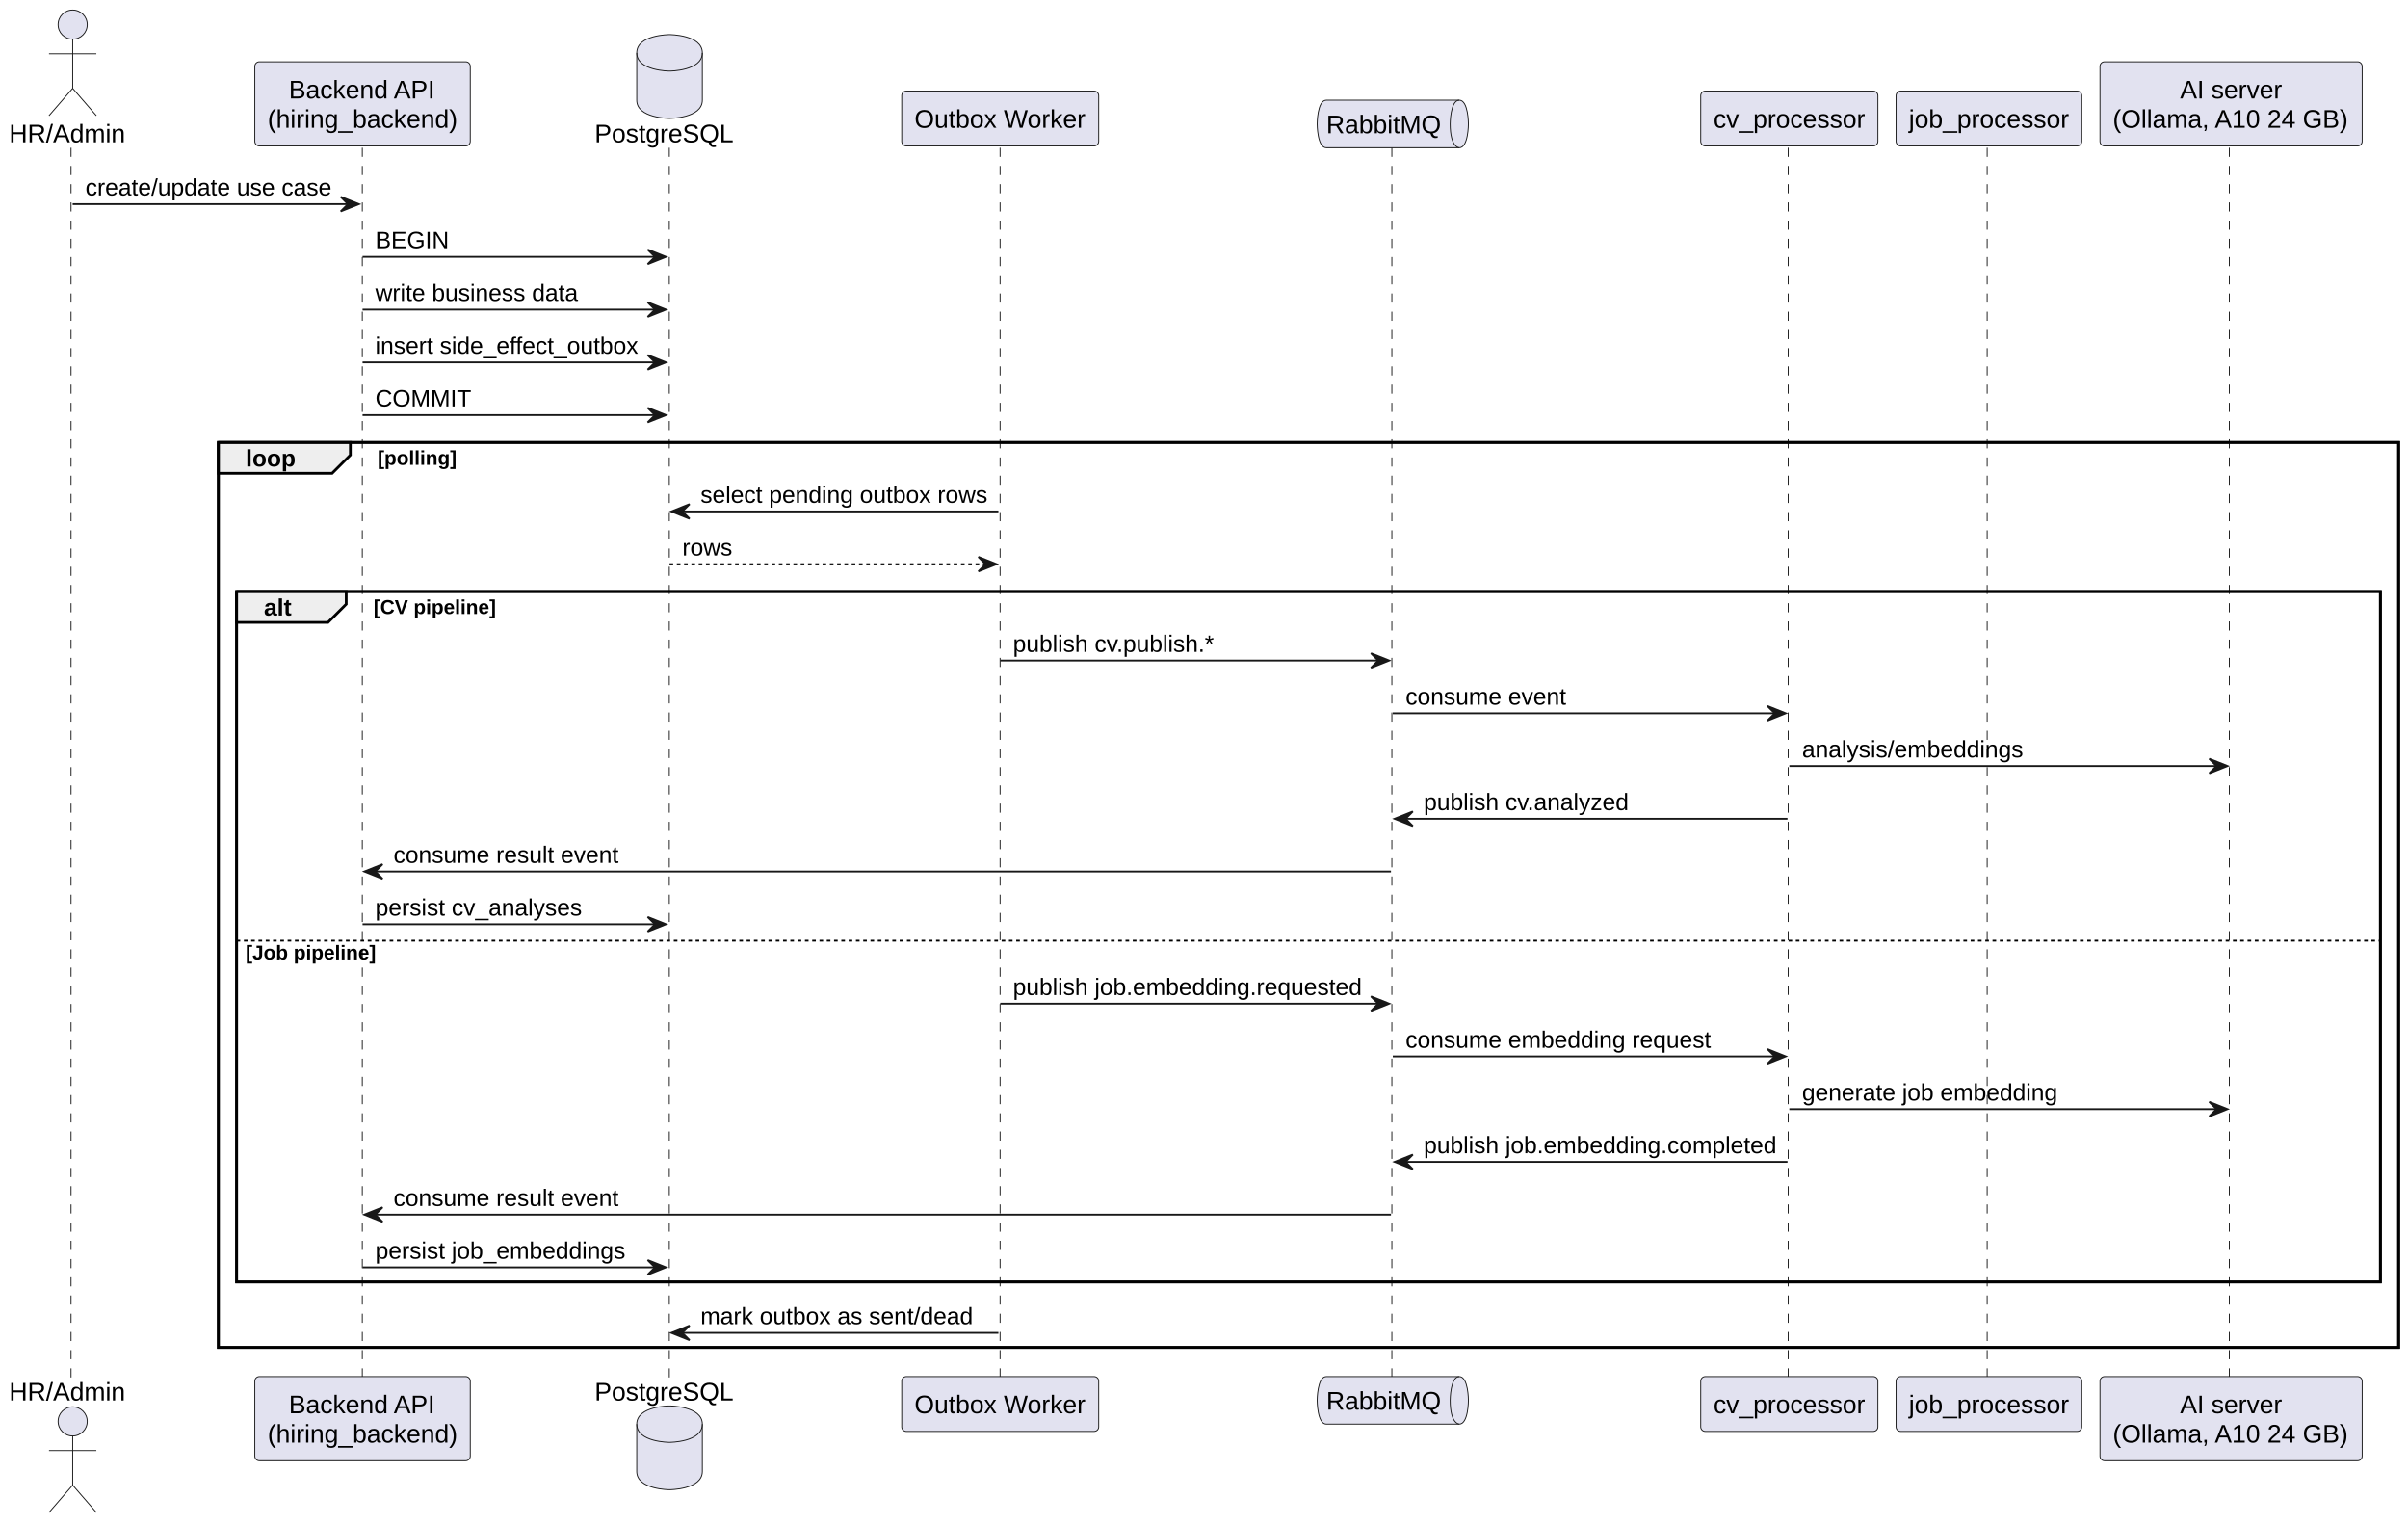
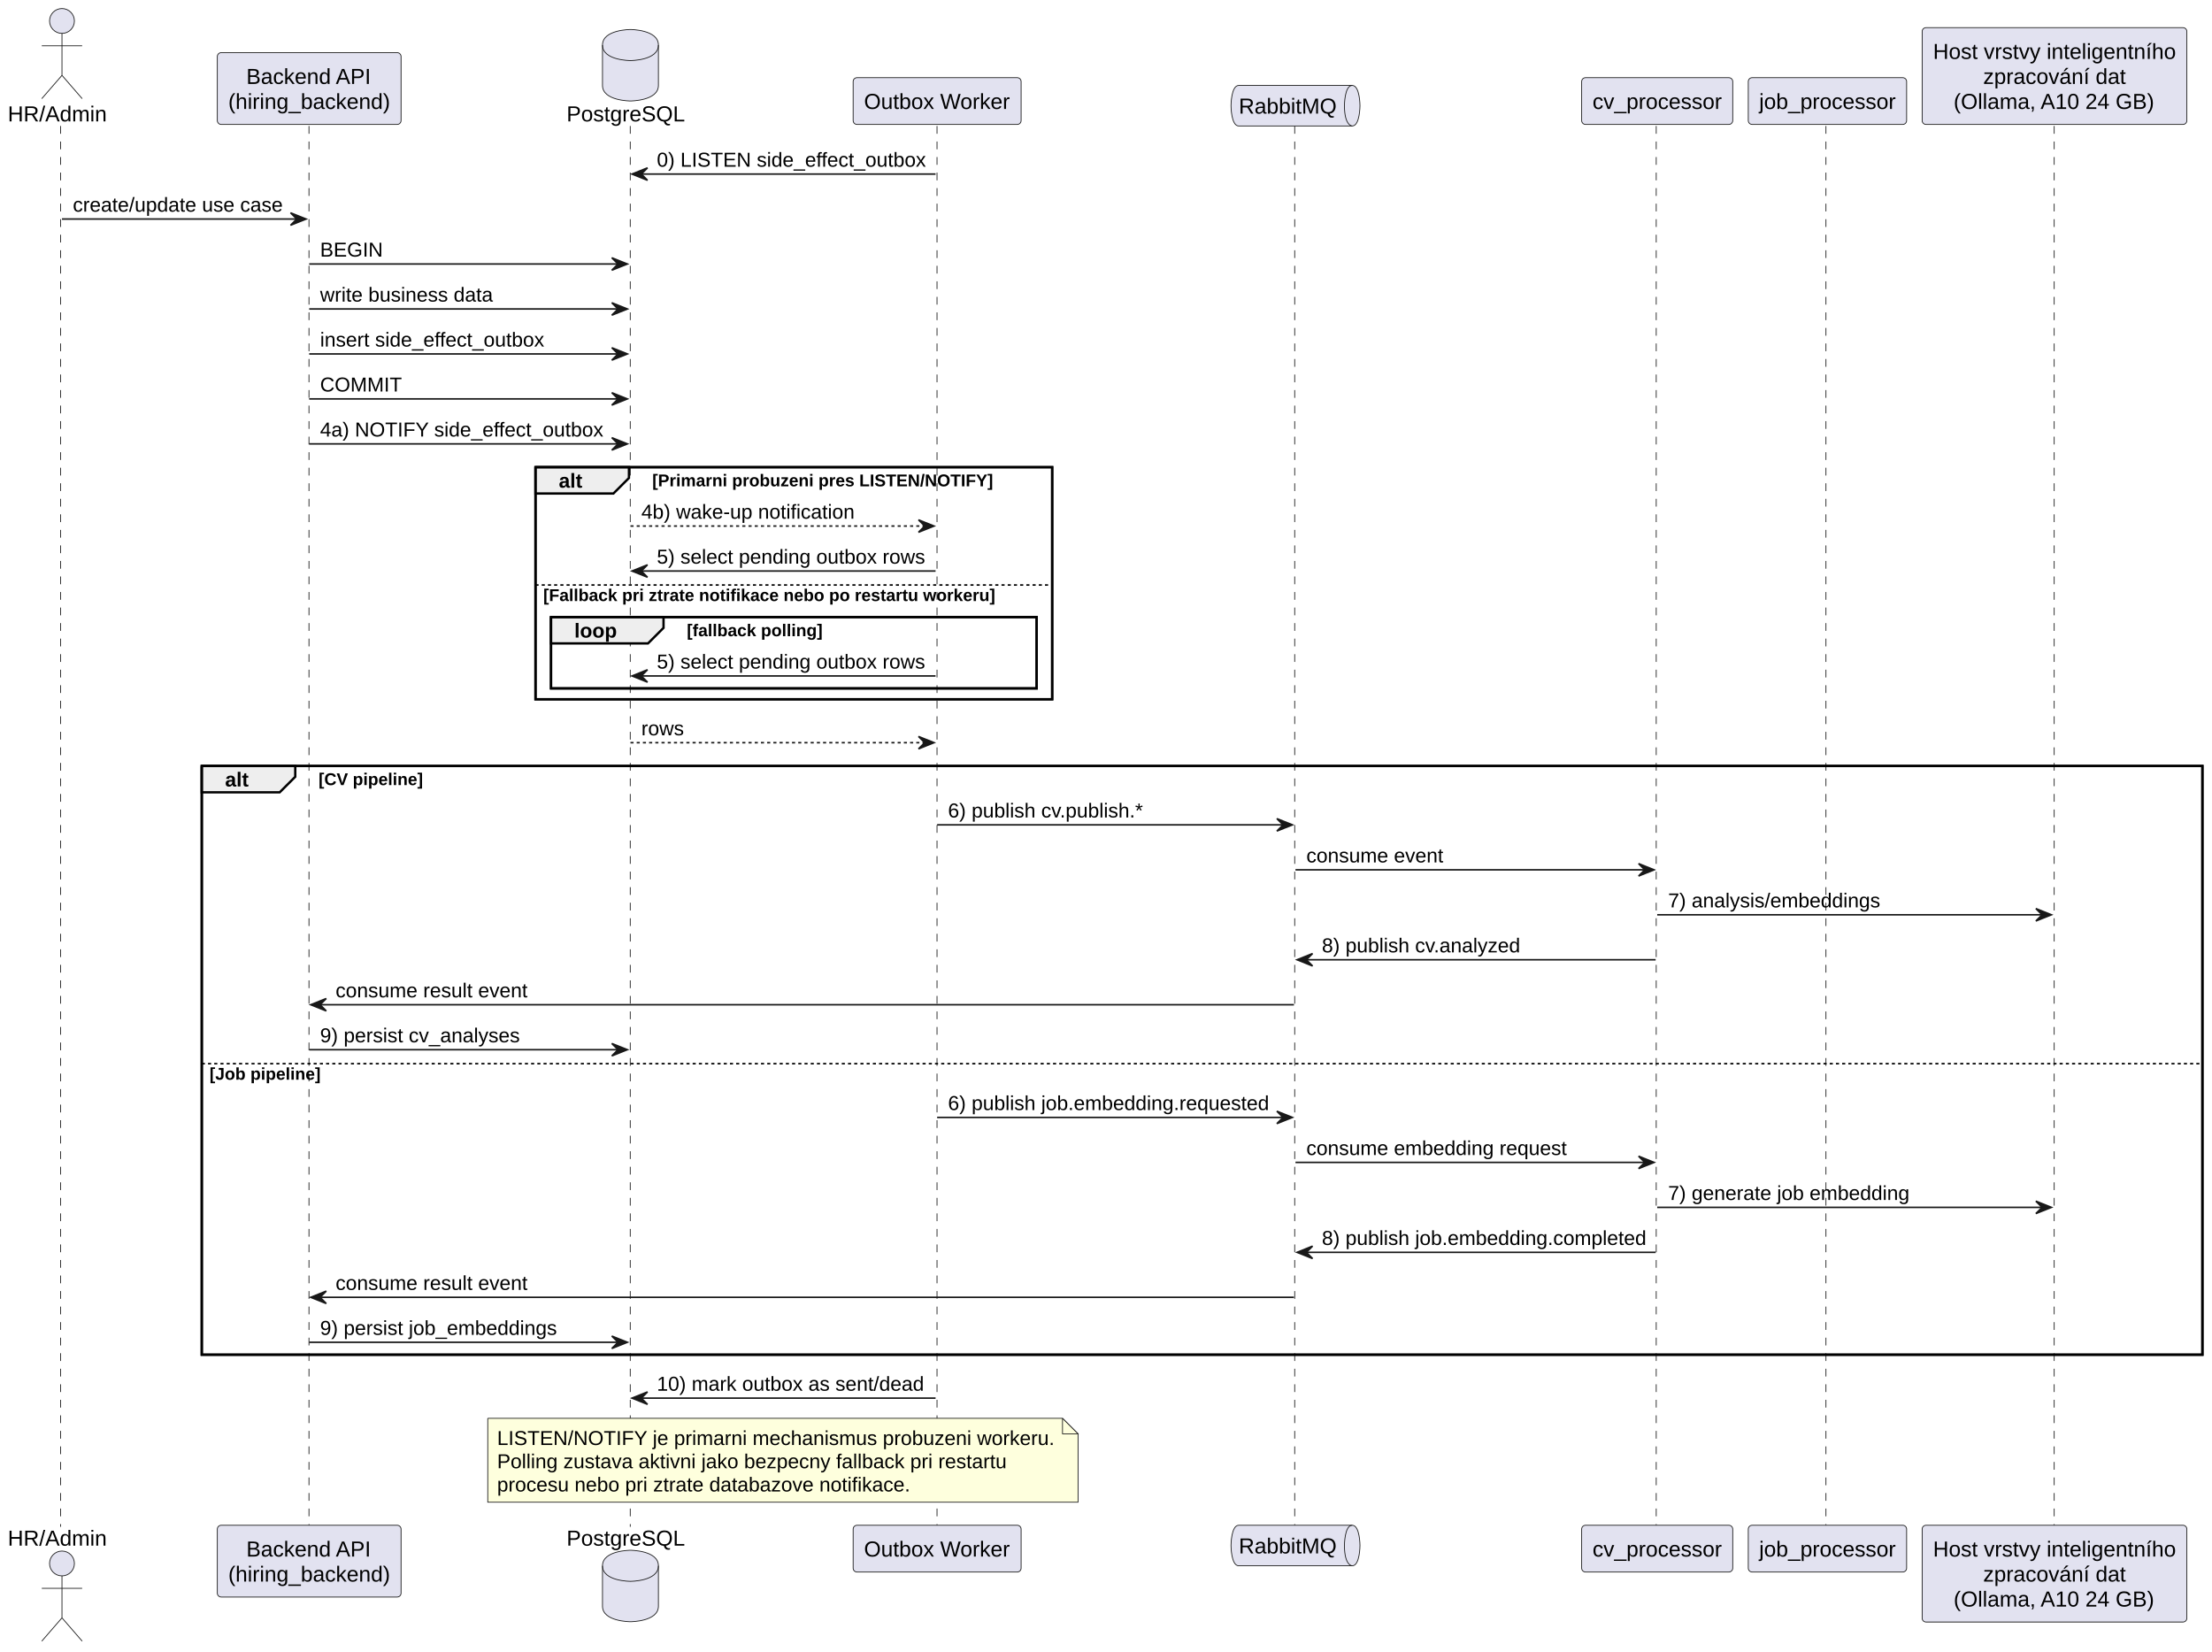
- <svg xmlns="http://www.w3.org/2000/svg" contentStyleType="text/css" data-diagram-type="SEQUENCE" height="837px" preserveAspectRatio="none" style="width:1322px;height:837px;background:#FFFFFF;" version="1.1" viewBox="0 0 1322 837" width="1322px" zoomAndPan="magnify">
+ <svg xmlns="http://www.w3.org/2000/svg" contentStyleType="text/css" data-diagram-type="SEQUENCE" height="1063px" preserveAspectRatio="none" style="width:1424px;height:1063px;background:#FFFFFF;" version="1.1" viewBox="0 0 1424 1063" width="1424px" zoomAndPan="magnify">
  <defs />
  <g>
-     <rect fill="none" height="496.777" style="stroke:#000000;stroke-width:1.5;" width="1196.936" x="119.903" y="242.842" />
-     <rect fill="none" height="378.982" style="stroke:#000000;stroke-width:1.5;" width="1176.936" x="129.903" y="324.688" />
+     <rect fill="none" height="149.393" style="stroke:#000000;stroke-width:1.5;" width="332.63" x="344.726" y="300.74" />
+     <rect fill="none" height="45.898" style="stroke:#000000;stroke-width:1.5;" width="312.63" x="354.726" y="397.235" />
+     <rect fill="none" height="378.982" style="stroke:#000000;stroke-width:1.5;" width="1287.911" x="129.903" y="493.081" />
    <g class="participant-lifeline" data-entity-uid="part1" data-qualified-name="user" id="part1-lifeline">
      <g>
-         <rect fill="#000000" fill-opacity="0" height="675.521" width="8" x="35.897" y="81.099" />
-         <line style="stroke:#181818;stroke-width:0.5;stroke-dasharray:5,5;" x1="39" x2="39" y1="81.099" y2="756.62" />
+         <rect fill="#000000" fill-opacity="0" height="901.76" width="8" x="35.897" y="81.099" />
+         <line style="stroke:#181818;stroke-width:0.5;stroke-dasharray:5,5;" x1="39" x2="39" y1="81.099" y2="982.858" />
      </g>
    </g>
    <g class="participant-lifeline" data-entity-uid="part2" data-qualified-name="api" id="part2-lifeline">
      <g>
-         <rect fill="#000000" fill-opacity="0" height="675.521" width="8" x="195.044" y="81.099" />
-         <line style="stroke:#181818;stroke-width:0.5;stroke-dasharray:5,5;" x1="198.903" x2="198.903" y1="81.099" y2="756.62" />
+         <rect fill="#000000" fill-opacity="0" height="901.76" width="8" x="195.044" y="81.099" />
+         <line style="stroke:#181818;stroke-width:0.5;stroke-dasharray:5,5;" x1="198.903" x2="198.903" y1="81.099" y2="982.858" />
      </g>
    </g>
    <g class="participant-lifeline" data-entity-uid="part3" data-qualified-name="db" id="part3-lifeline">
      <g>
-         <rect fill="#000000" fill-opacity="0" height="675.521" width="8" x="363.581" y="81.099" />
-         <line style="stroke:#181818;stroke-width:0.5;stroke-dasharray:5,5;" x1="367.45" x2="367.45" y1="81.099" y2="756.62" />
+         <rect fill="#000000" fill-opacity="0" height="901.76" width="8" x="401.857" y="81.099" />
+         <line style="stroke:#181818;stroke-width:0.5;stroke-dasharray:5,5;" x1="405.726" x2="405.726" y1="81.099" y2="982.858" />
      </g>
    </g>
    <g class="participant-lifeline" data-entity-uid="part4" data-qualified-name="worker" id="part4-lifeline">
      <g>
-         <rect fill="#000000" fill-opacity="0" height="675.521" width="8" x="545.123" y="81.099" />
-         <line style="stroke:#181818;stroke-width:0.5;stroke-dasharray:5,5;" x1="549.054" x2="549.054" y1="81.099" y2="756.62" />
+         <rect fill="#000000" fill-opacity="0" height="901.76" width="8" x="599.288" y="81.099" />
+         <line style="stroke:#181818;stroke-width:0.5;stroke-dasharray:5,5;" x1="603.219" x2="603.219" y1="81.099" y2="982.858" />
      </g>
    </g>
    <g class="participant-lifeline" data-entity-uid="part5" data-qualified-name="mq" id="part5-lifeline">
      <g>
-         <rect fill="#000000" fill-opacity="0" height="675.521" width="8" x="760.651" y="81.099" />
-         <line style="stroke:#181818;stroke-width:0.5;stroke-dasharray:5,5;" x1="764.141" x2="764.141" y1="81.099" y2="756.62" />
+         <rect fill="#000000" fill-opacity="0" height="901.76" width="8" x="829.986" y="81.099" />
+         <line style="stroke:#181818;stroke-width:0.5;stroke-dasharray:5,5;" x1="833.476" x2="833.476" y1="81.099" y2="982.858" />
      </g>
    </g>
    <g class="participant-lifeline" data-entity-uid="part6" data-qualified-name="cv" id="part6-lifeline">
      <g>
-         <rect fill="#000000" fill-opacity="0" height="675.521" width="8" x="978.337" y="81.099" />
-         <line style="stroke:#181818;stroke-width:0.5;stroke-dasharray:5,5;" x1="981.71" x2="981.71" y1="81.099" y2="756.62" />
+         <rect fill="#000000" fill-opacity="0" height="901.76" width="8" x="1062.843" y="81.099" />
+         <line style="stroke:#181818;stroke-width:0.5;stroke-dasharray:5,5;" x1="1066.216" x2="1066.216" y1="81.099" y2="982.858" />
      </g>
    </g>
    <g class="participant-lifeline" data-entity-uid="part7" data-qualified-name="job" id="part7-lifeline">
      <g>
-         <rect fill="#000000" fill-opacity="0" height="675.521" width="8" x="1087.933" y="81.099" />
-         <line style="stroke:#181818;stroke-width:0.5;stroke-dasharray:5,5;" x1="1090.964" x2="1090.964" y1="81.099" y2="756.62" />
+         <rect fill="#000000" fill-opacity="0" height="901.76" width="8" x="1172.439" y="81.099" />
+         <line style="stroke:#181818;stroke-width:0.5;stroke-dasharray:5,5;" x1="1175.471" x2="1175.471" y1="81.099" y2="982.858" />
      </g>
    </g>
    <g class="participant-lifeline" data-entity-uid="part8" data-qualified-name="ollama" id="part8-lifeline">
      <g>
-         <rect fill="#000000" fill-opacity="0" height="675.521" width="8" x="1220.871" y="81.099" />
-         <line style="stroke:#181818;stroke-width:0.5;stroke-dasharray:5,5;" x1="1223.902" x2="1223.902" y1="81.099" y2="756.62" />
+         <rect fill="#000000" fill-opacity="0" height="901.76" width="8" x="1318.611" y="81.099" />
+         <line style="stroke:#181818;stroke-width:0.5;stroke-dasharray:5,5;" x1="1322.408" x2="1322.408" y1="81.099" y2="982.858" />
      </g>
    </g>
    <g class="participant participant-head" data-entity-uid="part1" data-qualified-name="user" id="part1-head">
      <text fill="#000000" font-family="Arial" font-size="14" lengthAdjust="spacing" textLength="63.793" x="5" y="78.132">HR/Admin</text>
      <ellipse cx="39.897" cy="13.5" fill="#E2E2F0" rx="8" ry="8" style="stroke:#181818;stroke-width:0.5;" />
      <path d="M39.897,21.5 L39.897,48.5 M26.896,29.5 L52.897,29.5 M39.897,48.5 L26.896,63.5 M39.897,48.5 L52.897,63.5" fill="none" style="stroke:#181818;stroke-width:0.5;" />
    </g>
    <g class="participant participant-tail" data-entity-uid="part1" data-qualified-name="user" id="part1-tail">
-       <text fill="#000000" font-family="Arial" font-size="14" lengthAdjust="spacing" textLength="63.793" x="5" y="768.751">HR/Admin</text>
-       <ellipse cx="39.897" cy="780.218" fill="#E2E2F0" rx="8" ry="8" style="stroke:#181818;stroke-width:0.5;" />
-       <path d="M39.897,788.218 L39.897,815.218 M26.896,796.218 L52.897,796.218 M39.897,815.218 L26.896,830.218 M39.897,815.218 L52.897,830.218" fill="none" style="stroke:#181818;stroke-width:0.5;" />
+       <text fill="#000000" font-family="Arial" font-size="14" lengthAdjust="spacing" textLength="63.793" x="5" y="994.99">HR/Admin</text>
+       <ellipse cx="39.897" cy="1006.457" fill="#E2E2F0" rx="8" ry="8" style="stroke:#181818;stroke-width:0.5;" />
+       <path d="M39.897,1014.457 L39.897,1041.457 M26.896,1022.457 L52.897,1022.457 M39.897,1041.457 L26.896,1056.457 M39.897,1041.457 L52.897,1056.457" fill="none" style="stroke:#181818;stroke-width:0.5;" />
    </g>
    <g class="participant participant-head" data-entity-uid="part2" data-qualified-name="api" id="part2-head">
      <rect fill="#E2E2F0" height="46.197" rx="2.5" ry="2.5" style="stroke:#181818;stroke-width:0.5;" width="118.282" x="139.903" y="33.901" />
      <text fill="#000000" font-family="Arial" font-size="14" lengthAdjust="spacing" textLength="80.938" x="158.576" y="54.033">Backend API</text>
      <text fill="#000000" font-family="Arial" font-size="14" lengthAdjust="spacing" textLength="104.282" x="146.903" y="70.132">(hiring_backend)</text>
    </g>
    <g class="participant participant-tail" data-entity-uid="part2" data-qualified-name="api" id="part2-tail">
-       <rect fill="#E2E2F0" height="46.197" rx="2.5" ry="2.5" style="stroke:#181818;stroke-width:0.5;" width="118.282" x="139.903" y="755.62" />
-       <text fill="#000000" font-family="Arial" font-size="14" lengthAdjust="spacing" textLength="80.938" x="158.576" y="775.751">Backend API</text>
-       <text fill="#000000" font-family="Arial" font-size="14" lengthAdjust="spacing" textLength="104.282" x="146.903" y="791.85">(hiring_backend)</text>
+       <rect fill="#E2E2F0" height="46.197" rx="2.5" ry="2.5" style="stroke:#181818;stroke-width:0.5;" width="118.282" x="139.903" y="981.858" />
+       <text fill="#000000" font-family="Arial" font-size="14" lengthAdjust="spacing" textLength="80.938" x="158.576" y="1001.99">Backend API</text>
+       <text fill="#000000" font-family="Arial" font-size="14" lengthAdjust="spacing" textLength="104.282" x="146.903" y="1018.089">(hiring_backend)</text>
    </g>
    <g class="participant participant-head" data-entity-uid="part3" data-qualified-name="db" id="part3-head">
-       <text fill="#000000" font-family="Arial" font-size="14" lengthAdjust="spacing" textLength="76.262" x="326.45" y="78.132">PostgreSQL</text>
-       <path d="M349.581,29 C349.581,19 367.581,19 367.581,19 C367.581,19 385.581,19 385.581,29 L385.581,55 C385.581,65 367.581,65 367.581,65 C367.581,65 349.581,65 349.581,55 L349.581,29" fill="#E2E2F0" style="stroke:#181818;stroke-width:0.5;" />
-       <path d="M349.581,29 C349.581,39 367.581,39 367.581,39 C367.581,39 385.581,39 385.581,29" fill="none" style="stroke:#181818;stroke-width:0.5;" />
+       <text fill="#000000" font-family="Arial" font-size="14" lengthAdjust="spacing" textLength="76.262" x="364.726" y="78.132">PostgreSQL</text>
+       <path d="M387.857,29 C387.857,19 405.857,19 405.857,19 C405.857,19 423.857,19 423.857,29 L423.857,55 C423.857,65 405.857,65 405.857,65 C405.857,65 387.857,65 387.857,55 L387.857,29" fill="#E2E2F0" style="stroke:#181818;stroke-width:0.5;" />
+       <path d="M387.857,29 C387.857,39 405.857,39 405.857,39 C405.857,39 423.857,39 423.857,29" fill="none" style="stroke:#181818;stroke-width:0.5;" />
    </g>
    <g class="participant participant-tail" data-entity-uid="part3" data-qualified-name="db" id="part3-tail">
-       <text fill="#000000" font-family="Arial" font-size="14" lengthAdjust="spacing" textLength="76.262" x="326.45" y="768.751">PostgreSQL</text>
-       <path d="M349.581,781.718 C349.581,771.718 367.581,771.718 367.581,771.718 C367.581,771.718 385.581,771.718 385.581,781.718 L385.581,807.718 C385.581,817.718 367.581,817.718 367.581,817.718 C367.581,817.718 349.581,817.718 349.581,807.718 L349.581,781.718" fill="#E2E2F0" style="stroke:#181818;stroke-width:0.5;" />
-       <path d="M349.581,781.718 C349.581,791.718 367.581,791.718 367.581,791.718 C367.581,791.718 385.581,791.718 385.581,781.718" fill="none" style="stroke:#181818;stroke-width:0.5;" />
+       <text fill="#000000" font-family="Arial" font-size="14" lengthAdjust="spacing" textLength="76.262" x="364.726" y="994.99">PostgreSQL</text>
+       <path d="M387.857,1007.957 C387.857,997.957 405.857,997.957 405.857,997.957 C405.857,997.957 423.857,997.957 423.857,1007.957 L423.857,1033.957 C423.857,1043.957 405.857,1043.957 405.857,1043.957 C405.857,1043.957 387.857,1043.957 387.857,1033.957 L387.857,1007.957" fill="#E2E2F0" style="stroke:#181818;stroke-width:0.5;" />
+       <path d="M387.857,1007.957 C387.857,1017.957 405.857,1017.957 405.857,1017.957 C405.857,1017.957 423.857,1017.957 423.857,1007.957" fill="none" style="stroke:#181818;stroke-width:0.5;" />
    </g>
    <g class="participant participant-head" data-entity-uid="part4" data-qualified-name="worker" id="part4-head">
-       <rect fill="#E2E2F0" height="30.099" rx="2.5" ry="2.5" style="stroke:#181818;stroke-width:0.5;" width="108.138" x="495.054" y="50" />
-       <text fill="#000000" font-family="Arial" font-size="14" lengthAdjust="spacing" textLength="94.138" x="502.054" y="70.132">Outbox Worker</text>
+       <rect fill="#E2E2F0" height="30.099" rx="2.5" ry="2.5" style="stroke:#181818;stroke-width:0.5;" width="108.138" x="549.219" y="50" />
+       <text fill="#000000" font-family="Arial" font-size="14" lengthAdjust="spacing" textLength="94.138" x="556.219" y="70.132">Outbox Worker</text>
    </g>
    <g class="participant participant-tail" data-entity-uid="part4" data-qualified-name="worker" id="part4-tail">
-       <rect fill="#E2E2F0" height="30.099" rx="2.5" ry="2.5" style="stroke:#181818;stroke-width:0.5;" width="108.138" x="495.054" y="755.62" />
-       <text fill="#000000" font-family="Arial" font-size="14" lengthAdjust="spacing" textLength="94.138" x="502.054" y="775.751">Outbox Worker</text>
+       <rect fill="#E2E2F0" height="30.099" rx="2.5" ry="2.5" style="stroke:#181818;stroke-width:0.5;" width="108.138" x="549.219" y="981.858" />
+       <text fill="#000000" font-family="Arial" font-size="14" lengthAdjust="spacing" textLength="94.138" x="556.219" y="1001.99">Outbox Worker</text>
    </g>
    <g class="participant participant-head" data-entity-uid="part5" data-qualified-name="mq" id="part5-head">
-       <path d="M728.141,55 L801.161,55 C806.161,55 806.161,68.049 806.161,68.049 C806.161,68.049 806.161,81.099 801.161,81.099 L728.141,81.099 C723.141,81.099 723.141,68.049 723.141,68.049 C723.141,68.049 723.141,55 728.141,55" fill="#E2E2F0" style="stroke:#181818;stroke-width:0.5;" />
-       <path d="M801.161,55 C796.161,55 796.161,68.049 796.161,68.049 C796.161,81.099 801.161,81.099 801.161,81.099" fill="none" style="stroke:#181818;stroke-width:0.5;" />
-       <text fill="#000000" font-family="Arial" font-size="14" lengthAdjust="spacing" textLength="63.02" x="728.141" y="73.132">RabbitMQ</text>
+       <path d="M797.476,55 L870.497,55 C875.497,55 875.497,68.049 875.497,68.049 C875.497,68.049 875.497,81.099 870.497,81.099 L797.476,81.099 C792.476,81.099 792.476,68.049 792.476,68.049 C792.476,68.049 792.476,55 797.476,55" fill="#E2E2F0" style="stroke:#181818;stroke-width:0.5;" />
+       <path d="M870.497,55 C865.497,55 865.497,68.049 865.497,68.049 C865.497,81.099 870.497,81.099 870.497,81.099" fill="none" style="stroke:#181818;stroke-width:0.5;" />
+       <text fill="#000000" font-family="Arial" font-size="14" lengthAdjust="spacing" textLength="63.02" x="797.476" y="73.132">RabbitMQ</text>
    </g>
    <g class="participant participant-tail" data-entity-uid="part5" data-qualified-name="mq" id="part5-tail">
-       <path d="M728.141,755.62 L801.161,755.62 C806.161,755.62 806.161,768.669 806.161,768.669 C806.161,768.669 806.161,781.718 801.161,781.718 L728.141,781.718 C723.141,781.718 723.141,768.669 723.141,768.669 C723.141,768.669 723.141,755.62 728.141,755.62" fill="#E2E2F0" style="stroke:#181818;stroke-width:0.5;" />
-       <path d="M801.161,755.62 C796.161,755.62 796.161,768.669 796.161,768.669 C796.161,781.718 801.161,781.718 801.161,781.718" fill="none" style="stroke:#181818;stroke-width:0.5;" />
-       <text fill="#000000" font-family="Arial" font-size="14" lengthAdjust="spacing" textLength="63.02" x="728.141" y="773.751">RabbitMQ</text>
+       <path d="M797.476,981.858 L870.497,981.858 C875.497,981.858 875.497,994.908 875.497,994.908 C875.497,994.908 875.497,1007.957 870.497,1007.957 L797.476,1007.957 C792.476,1007.957 792.476,994.908 792.476,994.908 C792.476,994.908 792.476,981.858 797.476,981.858" fill="#E2E2F0" style="stroke:#181818;stroke-width:0.5;" />
+       <path d="M870.497,981.858 C865.497,981.858 865.497,994.908 865.497,994.908 C865.497,1007.957 870.497,1007.957 870.497,1007.957" fill="none" style="stroke:#181818;stroke-width:0.5;" />
+       <text fill="#000000" font-family="Arial" font-size="14" lengthAdjust="spacing" textLength="63.02" x="797.476" y="999.99">RabbitMQ</text>
    </g>
    <g class="participant participant-head" data-entity-uid="part6" data-qualified-name="cv" id="part6-head">
-       <rect fill="#E2E2F0" height="30.099" rx="2.5" ry="2.5" style="stroke:#181818;stroke-width:0.5;" width="97.255" x="933.71" y="50" />
-       <text fill="#000000" font-family="Arial" font-size="14" lengthAdjust="spacing" textLength="83.255" x="940.71" y="70.132">cv_processor</text>
+       <rect fill="#E2E2F0" height="30.099" rx="2.5" ry="2.5" style="stroke:#181818;stroke-width:0.5;" width="97.255" x="1018.216" y="50" />
+       <text fill="#000000" font-family="Arial" font-size="14" lengthAdjust="spacing" textLength="83.255" x="1025.216" y="70.132">cv_processor</text>
    </g>
    <g class="participant participant-tail" data-entity-uid="part6" data-qualified-name="cv" id="part6-tail">
-       <rect fill="#E2E2F0" height="30.099" rx="2.5" ry="2.5" style="stroke:#181818;stroke-width:0.5;" width="97.255" x="933.71" y="755.62" />
-       <text fill="#000000" font-family="Arial" font-size="14" lengthAdjust="spacing" textLength="83.255" x="940.71" y="775.751">cv_processor</text>
+       <rect fill="#E2E2F0" height="30.099" rx="2.5" ry="2.5" style="stroke:#181818;stroke-width:0.5;" width="97.255" x="1018.216" y="981.858" />
+       <text fill="#000000" font-family="Arial" font-size="14" lengthAdjust="spacing" textLength="83.255" x="1025.216" y="1001.99">cv_processor</text>
    </g>
    <g class="participant participant-head" data-entity-uid="part7" data-qualified-name="job" id="part7-head">
-       <rect fill="#E2E2F0" height="30.099" rx="2.5" ry="2.5" style="stroke:#181818;stroke-width:0.5;" width="101.938" x="1040.964" y="50" />
-       <text fill="#000000" font-family="Arial" font-size="14" lengthAdjust="spacing" textLength="87.938" x="1047.964" y="70.132">job_processor</text>
+       <rect fill="#E2E2F0" height="30.099" rx="2.5" ry="2.5" style="stroke:#181818;stroke-width:0.5;" width="101.938" x="1125.471" y="50" />
+       <text fill="#000000" font-family="Arial" font-size="14" lengthAdjust="spacing" textLength="87.938" x="1132.471" y="70.132">job_processor</text>
    </g>
    <g class="participant participant-tail" data-entity-uid="part7" data-qualified-name="job" id="part7-tail">
-       <rect fill="#E2E2F0" height="30.099" rx="2.5" ry="2.5" style="stroke:#181818;stroke-width:0.5;" width="101.938" x="1040.964" y="755.62" />
-       <text fill="#000000" font-family="Arial" font-size="14" lengthAdjust="spacing" textLength="87.938" x="1047.964" y="775.751">job_processor</text>
+       <rect fill="#E2E2F0" height="30.099" rx="2.5" ry="2.5" style="stroke:#181818;stroke-width:0.5;" width="101.938" x="1125.471" y="981.858" />
+       <text fill="#000000" font-family="Arial" font-size="14" lengthAdjust="spacing" textLength="87.938" x="1132.471" y="1001.99">job_processor</text>
    </g>
    <g class="participant participant-head" data-entity-uid="part8" data-qualified-name="ollama" id="part8-head">
-       <rect fill="#E2E2F0" height="46.197" rx="2.5" ry="2.5" style="stroke:#181818;stroke-width:0.5;" width="143.938" x="1152.902" y="33.901" />
-       <text fill="#000000" font-family="Arial" font-size="14" lengthAdjust="spacing" textLength="56.014" x="1196.864" y="54.033">AI server</text>
-       <text fill="#000000" font-family="Arial" font-size="14" lengthAdjust="spacing" textLength="129.938" x="1159.902" y="70.132">(Ollama, A10 24 GB)</text>
+       <rect fill="#E2E2F0" height="62.296" rx="2.5" ry="2.5" style="stroke:#181818;stroke-width:0.5;" width="170.406" x="1237.408" y="17.803" />
+       <text fill="#000000" font-family="Arial" font-size="14" lengthAdjust="spacing" textLength="156.406" x="1244.408" y="37.935">Host vrstvy inteligentního</text>
+       <text fill="#000000" font-family="Arial" font-size="14" lengthAdjust="spacing" textLength="91.834" x="1276.694" y="54.033">zpracování dat</text>
+       <text fill="#000000" font-family="Arial" font-size="14" lengthAdjust="spacing" textLength="129.938" x="1257.643" y="70.132">(Ollama, A10 24 GB)</text>
    </g>
    <g class="participant participant-tail" data-entity-uid="part8" data-qualified-name="ollama" id="part8-tail">
-       <rect fill="#E2E2F0" height="46.197" rx="2.5" ry="2.5" style="stroke:#181818;stroke-width:0.5;" width="143.938" x="1152.902" y="755.62" />
-       <text fill="#000000" font-family="Arial" font-size="14" lengthAdjust="spacing" textLength="56.014" x="1196.864" y="775.751">AI server</text>
-       <text fill="#000000" font-family="Arial" font-size="14" lengthAdjust="spacing" textLength="129.938" x="1159.902" y="791.85">(Ollama, A10 24 GB)</text>
-     </g>
-     <g class="message" data-entity-1="part1" data-entity-2="part2" id="msg1">
-       <polygon fill="#181818" points="187.044,108.047,197.044,112.047,187.044,116.047,191.044,112.047" style="stroke:#181818;stroke-width:1;" />
-       <line style="stroke:#181818;stroke-width:1;" x1="39.897" x2="193.044" y1="112.047" y2="112.047" />
-       <text fill="#000000" font-family="Arial" font-size="13" lengthAdjust="spacing" textLength="135.148" x="46.897" y="107.293">create/update use case</text>
-     </g>
-     <g class="message" data-entity-1="part2" data-entity-2="part3" id="msg2">
-       <polygon fill="#181818" points="355.581,136.996,365.581,140.996,355.581,144.996,359.581,140.996" style="stroke:#181818;stroke-width:1;" />
-       <line style="stroke:#181818;stroke-width:1;" x1="199.044" x2="361.581" y1="140.996" y2="140.996" />
-       <text fill="#000000" font-family="Arial" font-size="13" lengthAdjust="spacing" textLength="40.454" x="206.044" y="136.241">BEGIN</text>
+       <rect fill="#E2E2F0" height="62.296" rx="2.5" ry="2.5" style="stroke:#181818;stroke-width:0.5;" width="170.406" x="1237.408" y="981.858" />
+       <text fill="#000000" font-family="Arial" font-size="14" lengthAdjust="spacing" textLength="156.406" x="1244.408" y="1001.99">Host vrstvy inteligentního</text>
+       <text fill="#000000" font-family="Arial" font-size="14" lengthAdjust="spacing" textLength="91.834" x="1276.694" y="1018.089">zpracování dat</text>
+       <text fill="#000000" font-family="Arial" font-size="14" lengthAdjust="spacing" textLength="129.938" x="1257.643" y="1034.188">(Ollama, A10 24 GB)</text>
+     </g>
+     <g class="message" data-entity-1="part4" data-entity-2="part3" id="msg1">
+       <polygon fill="#181818" points="416.857,108.047,406.857,112.047,416.857,116.047,412.857,112.047" style="stroke:#181818;stroke-width:1;" />
+       <line style="stroke:#181818;stroke-width:1;" x1="410.857" x2="602.288" y1="112.047" y2="112.047" />
+       <text fill="#000000" font-family="Arial" font-size="13" lengthAdjust="spacing" textLength="173.431" x="422.857" y="107.293">0) LISTEN side_effect_outbox</text>
+     </g>
+     <g class="message" data-entity-1="part1" data-entity-2="part2" id="msg2">
+       <polygon fill="#181818" points="187.044,136.996,197.044,140.996,187.044,144.996,191.044,140.996" style="stroke:#181818;stroke-width:1;" />
+       <line style="stroke:#181818;stroke-width:1;" x1="39.897" x2="193.044" y1="140.996" y2="140.996" />
+       <text fill="#000000" font-family="Arial" font-size="13" lengthAdjust="spacing" textLength="135.148" x="46.897" y="136.241">create/update use case</text>
    </g>
    <g class="message" data-entity-1="part2" data-entity-2="part3" id="msg3">
-       <polygon fill="#181818" points="355.581,165.945,365.581,169.945,355.581,173.945,359.581,169.945" style="stroke:#181818;stroke-width:1;" />
-       <line style="stroke:#181818;stroke-width:1;" x1="199.044" x2="361.581" y1="169.945" y2="169.945" />
-       <text fill="#000000" font-family="Arial" font-size="13" lengthAdjust="spacing" textLength="111.281" x="206.044" y="165.19">write business data</text>
+       <polygon fill="#181818" points="393.857,165.945,403.857,169.945,393.857,173.945,397.857,169.945" style="stroke:#181818;stroke-width:1;" />
+       <line style="stroke:#181818;stroke-width:1;" x1="199.044" x2="399.857" y1="169.945" y2="169.945" />
+       <text fill="#000000" font-family="Arial" font-size="13" lengthAdjust="spacing" textLength="40.454" x="206.044" y="165.19">BEGIN</text>
    </g>
    <g class="message" data-entity-1="part2" data-entity-2="part3" id="msg4">
-       <polygon fill="#181818" points="355.581,194.894,365.581,198.894,355.581,202.894,359.581,198.894" style="stroke:#181818;stroke-width:1;" />
-       <line style="stroke:#181818;stroke-width:1;" x1="199.044" x2="361.581" y1="198.894" y2="198.894" />
-       <text fill="#000000" font-family="Arial" font-size="13" lengthAdjust="spacing" textLength="144.536" x="206.044" y="194.139">insert side_effect_outbox</text>
+       <polygon fill="#181818" points="393.857,194.894,403.857,198.894,393.857,202.894,397.857,198.894" style="stroke:#181818;stroke-width:1;" />
+       <line style="stroke:#181818;stroke-width:1;" x1="199.044" x2="399.857" y1="198.894" y2="198.894" />
+       <text fill="#000000" font-family="Arial" font-size="13" lengthAdjust="spacing" textLength="111.281" x="206.044" y="194.139">write business data</text>
    </g>
    <g class="message" data-entity-1="part2" data-entity-2="part3" id="msg5">
-       <polygon fill="#181818" points="355.581,223.842,365.581,227.842,355.581,231.842,359.581,227.842" style="stroke:#181818;stroke-width:1;" />
-       <line style="stroke:#181818;stroke-width:1;" x1="199.044" x2="361.581" y1="227.842" y2="227.842" />
-       <text fill="#000000" font-family="Arial" font-size="13" lengthAdjust="spacing" textLength="52.711" x="206.044" y="223.087">COMMIT</text>
-     </g>
-     <path d="M119.903,242.842 L192.338,242.842 L192.338,249.791 L182.338,259.791 L119.903,259.791 L119.903,242.842" fill="#EEEEEE" style="stroke:#000000;stroke-width:1.5;" />
-     <rect fill="none" height="496.777" style="stroke:#000000;stroke-width:1.5;" width="1196.936" x="119.903" y="242.842" />
-     <text fill="#000000" font-family="Arial" font-size="13" font-weight="bold" lengthAdjust="spacing" textLength="27.435" x="134.903" y="256.036">loop</text>
-     <text fill="#000000" font-family="Arial" font-size="11" font-weight="bold" lengthAdjust="spacing" textLength="43.372" x="207.338" y="255.16">[polling]</text>
-     <g class="message" data-entity-1="part4" data-entity-2="part3" id="msg6">
-       <polygon fill="#181818" points="378.581,276.74,368.581,280.74,378.581,284.74,374.581,280.74" style="stroke:#181818;stroke-width:1;" />
-       <line style="stroke:#181818;stroke-width:1;" x1="372.581" x2="548.123" y1="280.74" y2="280.74" />
-       <text fill="#000000" font-family="Arial" font-size="13" lengthAdjust="spacing" textLength="157.542" x="384.581" y="275.985">select pending outbox rows</text>
-     </g>
-     <g class="message" data-entity-1="part3" data-entity-2="part4" id="msg7">
-       <polygon fill="#181818" points="537.123,305.688,547.123,309.688,537.123,313.688,541.123,309.688" style="stroke:#181818;stroke-width:1;" />
-       <line style="stroke:#181818;stroke-width:1;stroke-dasharray:2,2;" x1="367.581" x2="543.123" y1="309.688" y2="309.688" />
-       <text fill="#000000" font-family="Arial" font-size="13" lengthAdjust="spacing" textLength="27.447" x="374.581" y="304.934">rows</text>
-     </g>
-     <path d="M129.903,324.688 L190.074,324.688 L190.074,331.637 L180.074,341.637 L129.903,341.637 L129.903,324.688" fill="#EEEEEE" style="stroke:#000000;stroke-width:1.5;" />
-     <rect fill="none" height="378.982" style="stroke:#000000;stroke-width:1.5;" width="1176.936" x="129.903" y="324.688" />
-     <text fill="#000000" font-family="Arial" font-size="13" font-weight="bold" lengthAdjust="spacing" textLength="15.171" x="144.903" y="337.882">alt</text>
-     <text fill="#000000" font-family="Arial" font-size="11" font-weight="bold" lengthAdjust="spacing" textLength="67.225" x="205.074" y="337.006">[CV pipeline]</text>
-     <g class="message" data-entity-1="part4" data-entity-2="part5" id="msg8">
-       <polygon fill="#181818" points="752.651,358.586,762.651,362.586,752.651,366.586,756.651,362.586" style="stroke:#181818;stroke-width:1;" />
-       <line style="stroke:#181818;stroke-width:1;" x1="549.123" x2="758.651" y1="362.586" y2="362.586" />
-       <text fill="#000000" font-family="Arial" font-size="13" lengthAdjust="spacing" textLength="111.287" x="556.123" y="357.831">publish cv.publish.*</text>
-     </g>
-     <g class="message" data-entity-1="part5" data-entity-2="part6" id="msg9">
-       <polygon fill="#181818" points="970.337,387.535,980.337,391.535,970.337,395.535,974.337,391.535" style="stroke:#181818;stroke-width:1;" />
-       <line style="stroke:#181818;stroke-width:1;" x1="764.651" x2="976.337" y1="391.535" y2="391.535" />
-       <text fill="#000000" font-family="Arial" font-size="13" lengthAdjust="spacing" textLength="88.163" x="771.651" y="386.78">consume event</text>
-     </g>
-     <g class="message" data-entity-1="part6" data-entity-2="part8" id="msg10">
-       <polygon fill="#181818" points="1212.871,416.483,1222.871,420.483,1212.871,424.483,1216.871,420.483" style="stroke:#181818;stroke-width:1;" />
-       <line style="stroke:#181818;stroke-width:1;" x1="982.337" x2="1218.871" y1="420.483" y2="420.483" />
-       <text fill="#000000" font-family="Arial" font-size="13" lengthAdjust="spacing" textLength="121.405" x="989.337" y="415.728">analysis/embeddings</text>
-     </g>
-     <g class="message" data-entity-1="part6" data-entity-2="part5" id="msg11">
-       <polygon fill="#181818" points="775.651,445.432,765.651,449.432,775.651,453.432,771.651,449.432" style="stroke:#181818;stroke-width:1;" />
-       <line style="stroke:#181818;stroke-width:1;" x1="769.651" x2="981.337" y1="449.432" y2="449.432" />
-       <text fill="#000000" font-family="Arial" font-size="13" lengthAdjust="spacing" textLength="113.458" x="781.651" y="444.677">publish cv.analyzed</text>
-     </g>
-     <g class="message" data-entity-1="part5" data-entity-2="part2" id="msg12">
-       <polygon fill="#181818" points="210.044,474.381,200.044,478.381,210.044,482.381,206.044,478.381" style="stroke:#181818;stroke-width:1;" />
-       <line style="stroke:#181818;stroke-width:1;" x1="204.044" x2="763.651" y1="478.381" y2="478.381" />
-       <text fill="#000000" font-family="Arial" font-size="13" lengthAdjust="spacing" textLength="123.564" x="216.044" y="473.626">consume result event</text>
-     </g>
-     <g class="message" data-entity-1="part2" data-entity-2="part3" id="msg13">
-       <polygon fill="#181818" points="355.581,503.33,365.581,507.33,355.581,511.33,359.581,507.33" style="stroke:#181818;stroke-width:1;" />
-       <line style="stroke:#181818;stroke-width:1;" x1="199.044" x2="361.581" y1="507.33" y2="507.33" />
-       <text fill="#000000" font-family="Arial" font-size="13" lengthAdjust="spacing" textLength="113.439" x="206.044" y="502.575">persist cv_analyses</text>
-     </g>
-     <line style="stroke:#000000;stroke-width:1;stroke-dasharray:2,2;" x1="129.903" x2="1306.839" y1="516.33" y2="516.33" />
-     <text fill="#000000" font-family="Arial" font-size="11" font-weight="bold" lengthAdjust="spacing" textLength="71.5" x="134.903" y="526.648">[Job pipeline]</text>
-     <g class="message" data-entity-1="part4" data-entity-2="part5" id="msg14">
-       <polygon fill="#181818" points="752.651,546.927,762.651,550.927,752.651,554.927,756.651,550.927" style="stroke:#181818;stroke-width:1;" />
-       <line style="stroke:#181818;stroke-width:1;" x1="549.123" x2="758.651" y1="550.927" y2="550.927" />
-       <text fill="#000000" font-family="Arial" font-size="13" lengthAdjust="spacing" textLength="191.528" x="556.123" y="546.172">publish job.embedding.requested</text>
-     </g>
-     <g class="message" data-entity-1="part5" data-entity-2="part6" id="msg15">
-       <polygon fill="#181818" points="970.337,575.876,980.337,579.876,970.337,583.876,974.337,579.876" style="stroke:#181818;stroke-width:1;" />
-       <line style="stroke:#181818;stroke-width:1;" x1="764.651" x2="976.337" y1="579.876" y2="579.876" />
-       <text fill="#000000" font-family="Arial" font-size="13" lengthAdjust="spacing" textLength="167.661" x="771.651" y="575.121">consume embedding request</text>
-     </g>
-     <g class="message" data-entity-1="part6" data-entity-2="part8" id="msg16">
-       <polygon fill="#181818" points="1212.871,604.825,1222.871,608.825,1212.871,612.825,1216.871,608.825" style="stroke:#181818;stroke-width:1;" />
-       <line style="stroke:#181818;stroke-width:1;" x1="982.337" x2="1218.871" y1="608.825" y2="608.825" />
-       <text fill="#000000" font-family="Arial" font-size="13" lengthAdjust="spacing" textLength="140.22" x="989.337" y="604.07">generate job embedding</text>
-     </g>
-     <g class="message" data-entity-1="part6" data-entity-2="part5" id="msg17">
-       <polygon fill="#181818" points="775.651,633.773,765.651,637.773,775.651,641.773,771.651,637.773" style="stroke:#181818;stroke-width:1;" />
-       <line style="stroke:#181818;stroke-width:1;" x1="769.651" x2="981.337" y1="637.773" y2="637.773" />
-       <text fill="#000000" font-family="Arial" font-size="13" lengthAdjust="spacing" textLength="193.686" x="781.651" y="633.019">publish job.embedding.completed</text>
-     </g>
-     <g class="message" data-entity-1="part5" data-entity-2="part2" id="msg18">
-       <polygon fill="#181818" points="210.044,662.722,200.044,666.722,210.044,670.722,206.044,666.722" style="stroke:#181818;stroke-width:1;" />
-       <line style="stroke:#181818;stroke-width:1;" x1="204.044" x2="763.651" y1="666.722" y2="666.722" />
-       <text fill="#000000" font-family="Arial" font-size="13" lengthAdjust="spacing" textLength="123.564" x="216.044" y="661.967">consume result event</text>
-     </g>
-     <g class="message" data-entity-1="part2" data-entity-2="part3" id="msg19">
-       <polygon fill="#181818" points="355.581,691.671,365.581,695.671,355.581,699.671,359.581,695.671" style="stroke:#181818;stroke-width:1;" />
-       <line style="stroke:#181818;stroke-width:1;" x1="199.044" x2="361.581" y1="695.671" y2="695.671" />
-       <text fill="#000000" font-family="Arial" font-size="13" lengthAdjust="spacing" textLength="137.306" x="206.044" y="690.916">persist job_embeddings</text>
-     </g>
-     <g class="message" data-entity-1="part4" data-entity-2="part3" id="msg20">
-       <polygon fill="#181818" points="378.581,727.62,368.581,731.62,378.581,735.62,374.581,731.62" style="stroke:#181818;stroke-width:1;" />
-       <line style="stroke:#181818;stroke-width:1;" x1="372.581" x2="548.123" y1="731.62" y2="731.62" />
-       <text fill="#000000" font-family="Arial" font-size="13" lengthAdjust="spacing" textLength="149.589" x="384.581" y="726.865">mark outbox as sent/dead</text>
-     </g>
+       <polygon fill="#181818" points="393.857,223.842,403.857,227.842,393.857,231.842,397.857,227.842" style="stroke:#181818;stroke-width:1;" />
+       <line style="stroke:#181818;stroke-width:1;" x1="199.044" x2="399.857" y1="227.842" y2="227.842" />
+       <text fill="#000000" font-family="Arial" font-size="13" lengthAdjust="spacing" textLength="144.536" x="206.044" y="223.087">insert side_effect_outbox</text>
+     </g>
+     <g class="message" data-entity-1="part2" data-entity-2="part3" id="msg6">
+       <polygon fill="#181818" points="393.857,252.791,403.857,256.791,393.857,260.791,397.857,256.791" style="stroke:#181818;stroke-width:1;" />
+       <line style="stroke:#181818;stroke-width:1;" x1="199.044" x2="399.857" y1="256.791" y2="256.791" />
+       <text fill="#000000" font-family="Arial" font-size="13" lengthAdjust="spacing" textLength="52.711" x="206.044" y="252.036">COMMIT</text>
+     </g>
+     <g class="message" data-entity-1="part2" data-entity-2="part3" id="msg7">
+       <polygon fill="#181818" points="393.857,281.74,403.857,285.74,393.857,289.74,397.857,285.74" style="stroke:#181818;stroke-width:1;" />
+       <line style="stroke:#181818;stroke-width:1;" x1="199.044" x2="399.857" y1="285.74" y2="285.74" />
+       <text fill="#000000" font-family="Arial" font-size="13" lengthAdjust="spacing" textLength="182.812" x="206.044" y="280.985">4a) NOTIFY side_effect_outbox</text>
+     </g>
+     <path d="M344.726,300.74 L404.897,300.74 L404.897,307.688 L394.897,317.688 L344.726,317.688 L344.726,300.74" fill="#EEEEEE" style="stroke:#000000;stroke-width:1.5;" />
+     <rect fill="none" height="149.393" style="stroke:#000000;stroke-width:1.5;" width="332.63" x="344.726" y="300.74" />
+     <text fill="#000000" font-family="Arial" font-size="13" font-weight="bold" lengthAdjust="spacing" textLength="15.171" x="359.726" y="313.934">alt</text>
+     <text fill="#000000" font-family="Arial" font-size="11" font-weight="bold" lengthAdjust="spacing" textLength="219.409" x="419.897" y="313.058">[Primarni probuzeni pres LISTEN/NOTIFY]</text>
+     <g class="message" data-entity-1="part3" data-entity-2="part4" id="msg8">
+       <polygon fill="#181818" points="591.288,334.637,601.288,338.637,591.288,342.637,595.288,338.637" style="stroke:#181818;stroke-width:1;" />
+       <line style="stroke:#181818;stroke-width:1;stroke-dasharray:2,2;" x1="405.857" x2="597.288" y1="338.637" y2="338.637" />
+       <text fill="#000000" font-family="Arial" font-size="13" lengthAdjust="spacing" textLength="137.3" x="412.857" y="333.882">4b) wake-up notification</text>
+     </g>
+     <g class="message" data-entity-1="part4" data-entity-2="part3" id="msg9">
+       <polygon fill="#181818" points="416.857,363.586,406.857,367.586,416.857,371.586,412.857,367.586" style="stroke:#181818;stroke-width:1;" />
+       <line style="stroke:#181818;stroke-width:1;" x1="410.857" x2="602.288" y1="367.586" y2="367.586" />
+       <text fill="#000000" font-family="Arial" font-size="13" lengthAdjust="spacing" textLength="172.713" x="422.857" y="362.831">5) select pending outbox rows</text>
+     </g>
+     <line style="stroke:#000000;stroke-width:1;stroke-dasharray:2,2;" x1="344.726" x2="677.356" y1="376.586" y2="376.586" />
+     <text fill="#000000" font-family="Arial" font-size="11" font-weight="bold" lengthAdjust="spacing" textLength="290.952" x="349.726" y="386.904">[Fallback pri ztrate notifikace nebo po restartu workeru]</text>
+     <path d="M354.726,397.235 L427.161,397.235 L427.161,404.184 L417.161,414.184 L354.726,414.184 L354.726,397.235" fill="#EEEEEE" style="stroke:#000000;stroke-width:1.5;" />
+     <rect fill="none" height="45.898" style="stroke:#000000;stroke-width:1.5;" width="312.63" x="354.726" y="397.235" />
+     <text fill="#000000" font-family="Arial" font-size="13" font-weight="bold" lengthAdjust="spacing" textLength="27.435" x="369.726" y="410.429">loop</text>
+     <text fill="#000000" font-family="Arial" font-size="11" font-weight="bold" lengthAdjust="spacing" textLength="87.393" x="442.161" y="409.553">[fallback polling]</text>
+     <g class="message" data-entity-1="part4" data-entity-2="part3" id="msg10">
+       <polygon fill="#181818" points="416.857,431.132,406.857,435.132,416.857,439.132,412.857,435.132" style="stroke:#181818;stroke-width:1;" />
+       <line style="stroke:#181818;stroke-width:1;" x1="410.857" x2="602.288" y1="435.132" y2="435.132" />
+       <text fill="#000000" font-family="Arial" font-size="13" lengthAdjust="spacing" textLength="172.713" x="422.857" y="430.377">5) select pending outbox rows</text>
+     </g>
+     <g class="message" data-entity-1="part3" data-entity-2="part4" id="msg11">
+       <polygon fill="#181818" points="591.288,474.081,601.288,478.081,591.288,482.081,595.288,478.081" style="stroke:#181818;stroke-width:1;" />
+       <line style="stroke:#181818;stroke-width:1;stroke-dasharray:2,2;" x1="405.857" x2="597.288" y1="478.081" y2="478.081" />
+       <text fill="#000000" font-family="Arial" font-size="13" lengthAdjust="spacing" textLength="27.447" x="412.857" y="473.326">rows</text>
+     </g>
+     <path d="M129.903,493.081 L190.074,493.081 L190.074,500.03 L180.074,510.03 L129.903,510.03 L129.903,493.081" fill="#EEEEEE" style="stroke:#000000;stroke-width:1.5;" />
+     <rect fill="none" height="378.982" style="stroke:#000000;stroke-width:1.5;" width="1287.911" x="129.903" y="493.081" />
+     <text fill="#000000" font-family="Arial" font-size="13" font-weight="bold" lengthAdjust="spacing" textLength="15.171" x="144.903" y="506.275">alt</text>
+     <text fill="#000000" font-family="Arial" font-size="11" font-weight="bold" lengthAdjust="spacing" textLength="67.225" x="205.074" y="505.399">[CV pipeline]</text>
+     <g class="message" data-entity-1="part4" data-entity-2="part5" id="msg12">
+       <polygon fill="#181818" points="821.986,526.979,831.986,530.979,821.986,534.979,825.986,530.979" style="stroke:#181818;stroke-width:1;" />
+       <line style="stroke:#181818;stroke-width:1;" x1="603.288" x2="827.986" y1="530.979" y2="530.979" />
+       <text fill="#000000" font-family="Arial" font-size="13" lengthAdjust="spacing" textLength="126.458" x="610.288" y="526.224">6) publish cv.publish.*</text>
+     </g>
+     <g class="message" data-entity-1="part5" data-entity-2="part6" id="msg13">
+       <polygon fill="#181818" points="1054.843,555.927,1064.843,559.927,1054.843,563.927,1058.843,559.927" style="stroke:#181818;stroke-width:1;" />
+       <line style="stroke:#181818;stroke-width:1;" x1="833.986" x2="1060.843" y1="559.927" y2="559.927" />
+       <text fill="#000000" font-family="Arial" font-size="13" lengthAdjust="spacing" textLength="88.163" x="840.986" y="555.172">consume event</text>
+     </g>
+     <g class="message" data-entity-1="part6" data-entity-2="part8" id="msg14">
+       <polygon fill="#181818" points="1310.611,584.876,1320.611,588.876,1310.611,592.876,1314.611,588.876" style="stroke:#181818;stroke-width:1;" />
+       <line style="stroke:#181818;stroke-width:1;" x1="1066.843" x2="1316.611" y1="588.876" y2="588.876" />
+       <text fill="#000000" font-family="Arial" font-size="13" lengthAdjust="spacing" textLength="136.576" x="1073.843" y="584.121">7) analysis/embeddings</text>
+     </g>
+     <g class="message" data-entity-1="part6" data-entity-2="part5" id="msg15">
+       <polygon fill="#181818" points="844.986,613.825,834.986,617.825,844.986,621.825,840.986,617.825" style="stroke:#181818;stroke-width:1;" />
+       <line style="stroke:#181818;stroke-width:1;" x1="838.986" x2="1065.843" y1="617.825" y2="617.825" />
+       <text fill="#000000" font-family="Arial" font-size="13" lengthAdjust="spacing" textLength="128.629" x="850.986" y="613.07">8) publish cv.analyzed</text>
+     </g>
+     <g class="message" data-entity-1="part5" data-entity-2="part2" id="msg16">
+       <polygon fill="#181818" points="210.044,642.773,200.044,646.773,210.044,650.773,206.044,646.773" style="stroke:#181818;stroke-width:1;" />
+       <line style="stroke:#181818;stroke-width:1;" x1="204.044" x2="832.986" y1="646.773" y2="646.773" />
+       <text fill="#000000" font-family="Arial" font-size="13" lengthAdjust="spacing" textLength="123.564" x="216.044" y="642.019">consume result event</text>
+     </g>
+     <g class="message" data-entity-1="part2" data-entity-2="part3" id="msg17">
+       <polygon fill="#181818" points="393.857,671.722,403.857,675.722,393.857,679.722,397.857,675.722" style="stroke:#181818;stroke-width:1;" />
+       <line style="stroke:#181818;stroke-width:1;" x1="199.044" x2="399.857" y1="675.722" y2="675.722" />
+       <text fill="#000000" font-family="Arial" font-size="13" lengthAdjust="spacing" textLength="128.61" x="206.044" y="670.967">9) persist cv_analyses</text>
+     </g>
+     <line style="stroke:#000000;stroke-width:1;stroke-dasharray:2,2;" x1="129.903" x2="1417.814" y1="684.722" y2="684.722" />
+     <text fill="#000000" font-family="Arial" font-size="11" font-weight="bold" lengthAdjust="spacing" textLength="71.5" x="134.903" y="695.04">[Job pipeline]</text>
+     <g class="message" data-entity-1="part4" data-entity-2="part5" id="msg18">
+       <polygon fill="#181818" points="821.986,715.32,831.986,719.32,821.986,723.32,825.986,719.32" style="stroke:#181818;stroke-width:1;" />
+       <line style="stroke:#181818;stroke-width:1;" x1="603.288" x2="827.986" y1="719.32" y2="719.32" />
+       <text fill="#000000" font-family="Arial" font-size="13" lengthAdjust="spacing" textLength="206.699" x="610.288" y="714.565">6) publish job.embedding.requested</text>
+     </g>
+     <g class="message" data-entity-1="part5" data-entity-2="part6" id="msg19">
+       <polygon fill="#181818" points="1054.843,744.269,1064.843,748.269,1054.843,752.269,1058.843,748.269" style="stroke:#181818;stroke-width:1;" />
+       <line style="stroke:#181818;stroke-width:1;" x1="833.986" x2="1060.843" y1="748.269" y2="748.269" />
+       <text fill="#000000" font-family="Arial" font-size="13" lengthAdjust="spacing" textLength="167.661" x="840.986" y="743.514">consume embedding request</text>
+     </g>
+     <g class="message" data-entity-1="part6" data-entity-2="part8" id="msg20">
+       <polygon fill="#181818" points="1310.611,773.217,1320.611,777.217,1310.611,781.217,1314.611,777.217" style="stroke:#181818;stroke-width:1;" />
+       <line style="stroke:#181818;stroke-width:1;" x1="1066.843" x2="1316.611" y1="777.217" y2="777.217" />
+       <text fill="#000000" font-family="Arial" font-size="13" lengthAdjust="spacing" textLength="155.391" x="1073.843" y="772.462">7) generate job embedding</text>
+     </g>
+     <g class="message" data-entity-1="part6" data-entity-2="part5" id="msg21">
+       <polygon fill="#181818" points="844.986,802.166,834.986,806.166,844.986,810.166,840.986,806.166" style="stroke:#181818;stroke-width:1;" />
+       <line style="stroke:#181818;stroke-width:1;" x1="838.986" x2="1065.843" y1="806.166" y2="806.166" />
+       <text fill="#000000" font-family="Arial" font-size="13" lengthAdjust="spacing" textLength="208.857" x="850.986" y="801.411">8) publish job.embedding.completed</text>
+     </g>
+     <g class="message" data-entity-1="part5" data-entity-2="part2" id="msg22">
+       <polygon fill="#181818" points="210.044,831.115,200.044,835.115,210.044,839.115,206.044,835.115" style="stroke:#181818;stroke-width:1;" />
+       <line style="stroke:#181818;stroke-width:1;" x1="204.044" x2="832.986" y1="835.115" y2="835.115" />
+       <text fill="#000000" font-family="Arial" font-size="13" lengthAdjust="spacing" textLength="123.564" x="216.044" y="830.36">consume result event</text>
+     </g>
+     <g class="message" data-entity-1="part2" data-entity-2="part3" id="msg23">
+       <polygon fill="#181818" points="393.857,860.063,403.857,864.063,393.857,868.063,397.857,864.063" style="stroke:#181818;stroke-width:1;" />
+       <line style="stroke:#181818;stroke-width:1;" x1="199.044" x2="399.857" y1="864.063" y2="864.063" />
+       <text fill="#000000" font-family="Arial" font-size="13" lengthAdjust="spacing" textLength="152.477" x="206.044" y="859.309">9) persist job_embeddings</text>
+     </g>
+     <g class="message" data-entity-1="part4" data-entity-2="part3" id="msg24">
+       <polygon fill="#181818" points="416.857,896.012,406.857,900.012,416.857,904.012,412.857,900.012" style="stroke:#181818;stroke-width:1;" />
+       <line style="stroke:#181818;stroke-width:1;" x1="410.857" x2="602.288" y1="900.012" y2="900.012" />
+       <text fill="#000000" font-family="Arial" font-size="13" lengthAdjust="spacing" textLength="171.99" x="422.857" y="895.257">10) mark outbox as sent/dead</text>
+     </g>
+     <path d="M314,913.012 L314,967.012 L694,967.012 L694,923.012 L684,913.012 L314,913.012" fill="#FEFFDD" style="stroke:#181818;stroke-width:0.5;" />
+     <path d="M684,913.012 L684,923.012 L694,923.012 L684,913.012" fill="#FEFFDD" style="stroke:#181818;stroke-width:0.5;" />
+     <text fill="#000000" font-family="Arial" font-size="13" lengthAdjust="spacing" textLength="359.062" x="320" y="930.206">LISTEN/NOTIFY je primarni mechanismus probuzeni workeru.</text>
+     <text fill="#000000" font-family="Arial" font-size="13" lengthAdjust="spacing" textLength="328.053" x="320" y="945.155">Polling zustava aktivni jako bezpecny fallback pri restartu</text>
+     <text fill="#000000" font-family="Arial" font-size="13" lengthAdjust="spacing" textLength="265.941" x="320" y="960.104">procesu nebo pri ztrate databazove notifikace.</text>
  </g>
</svg>
